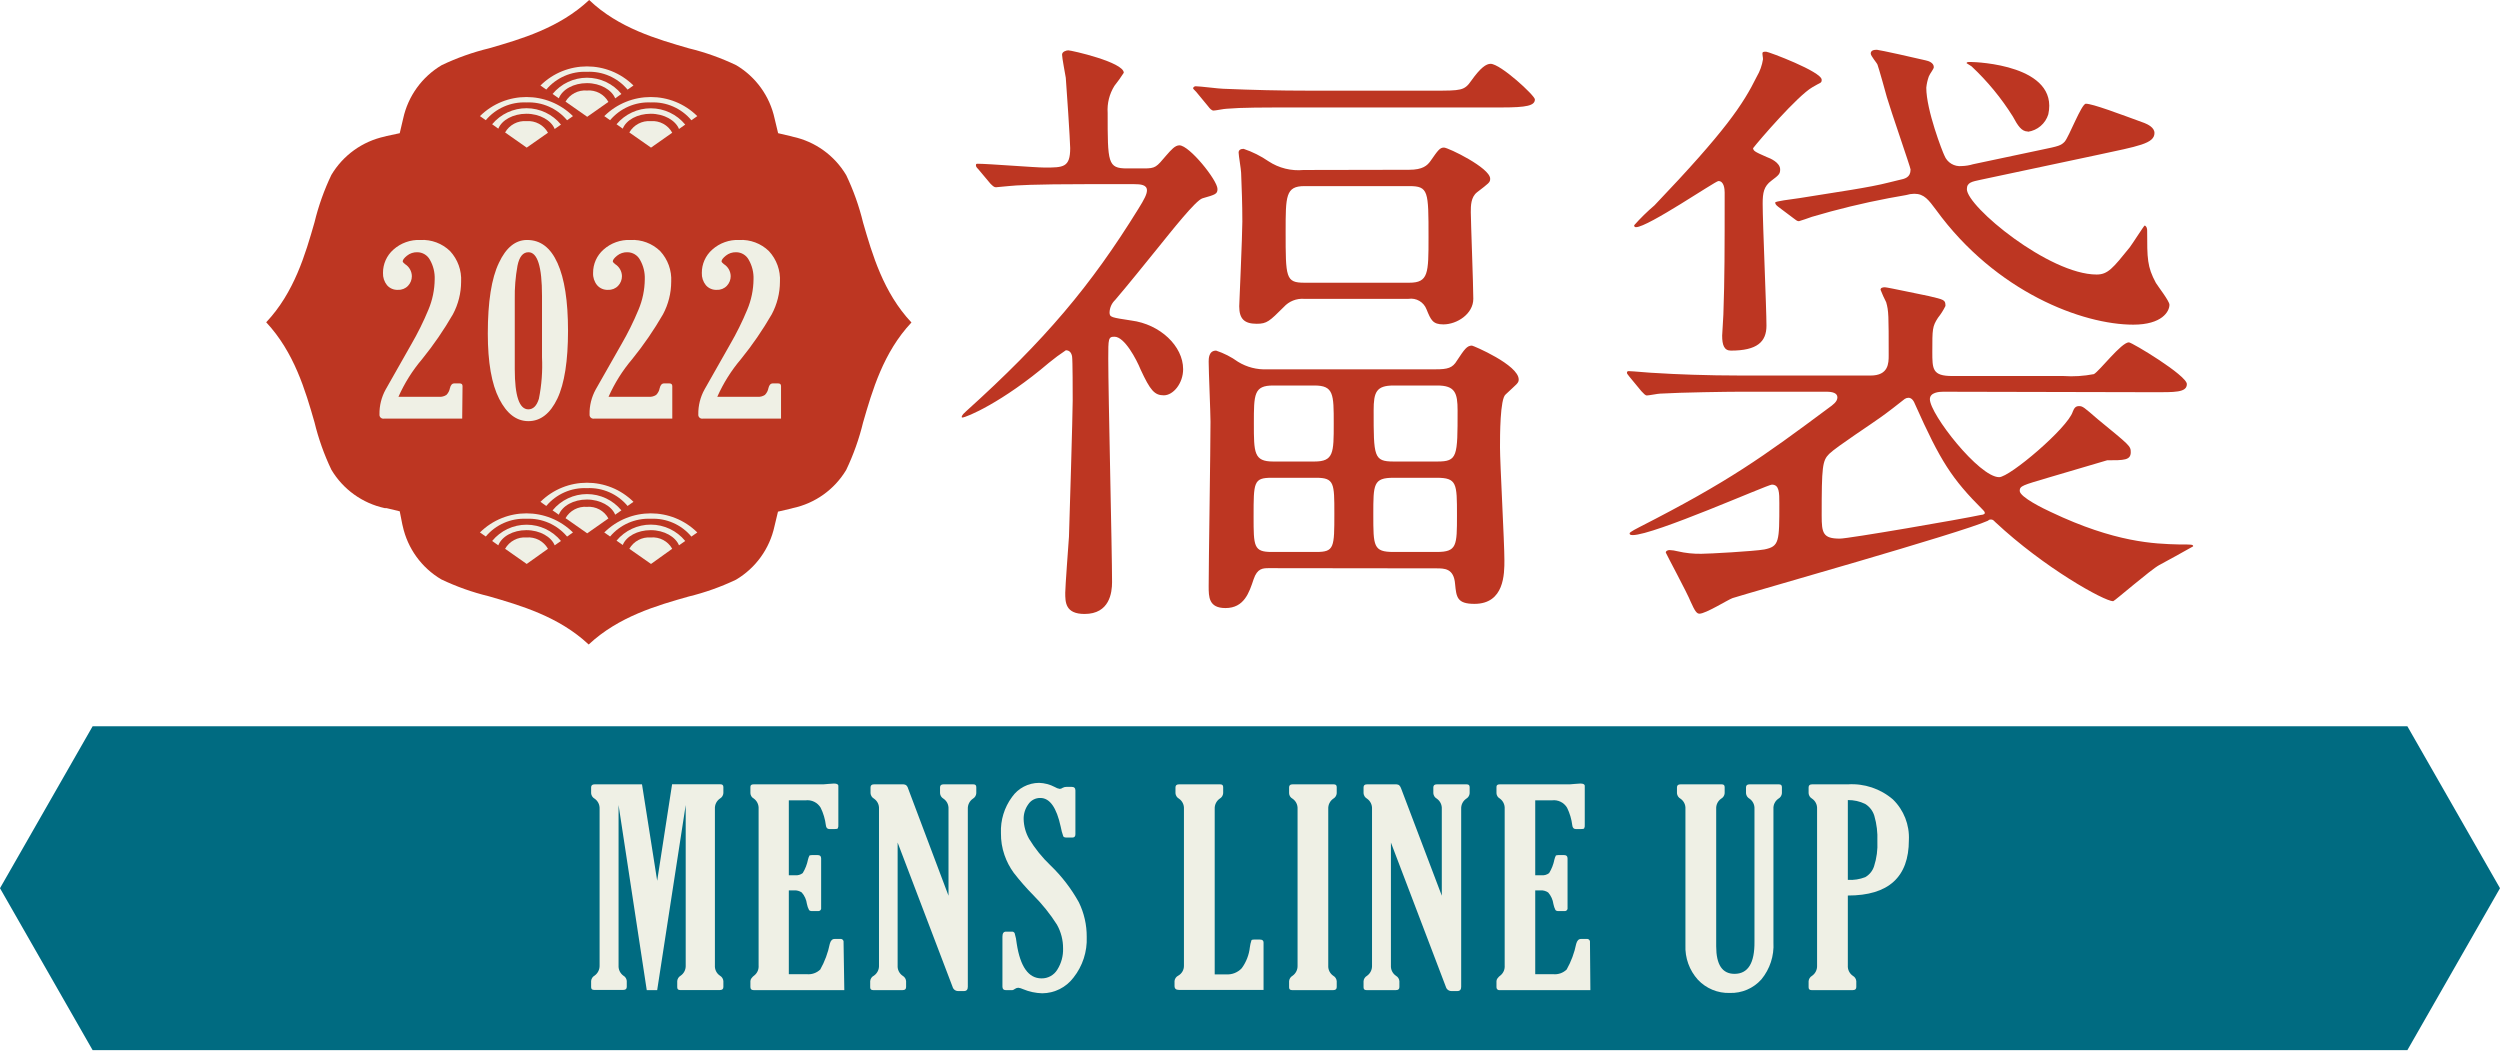
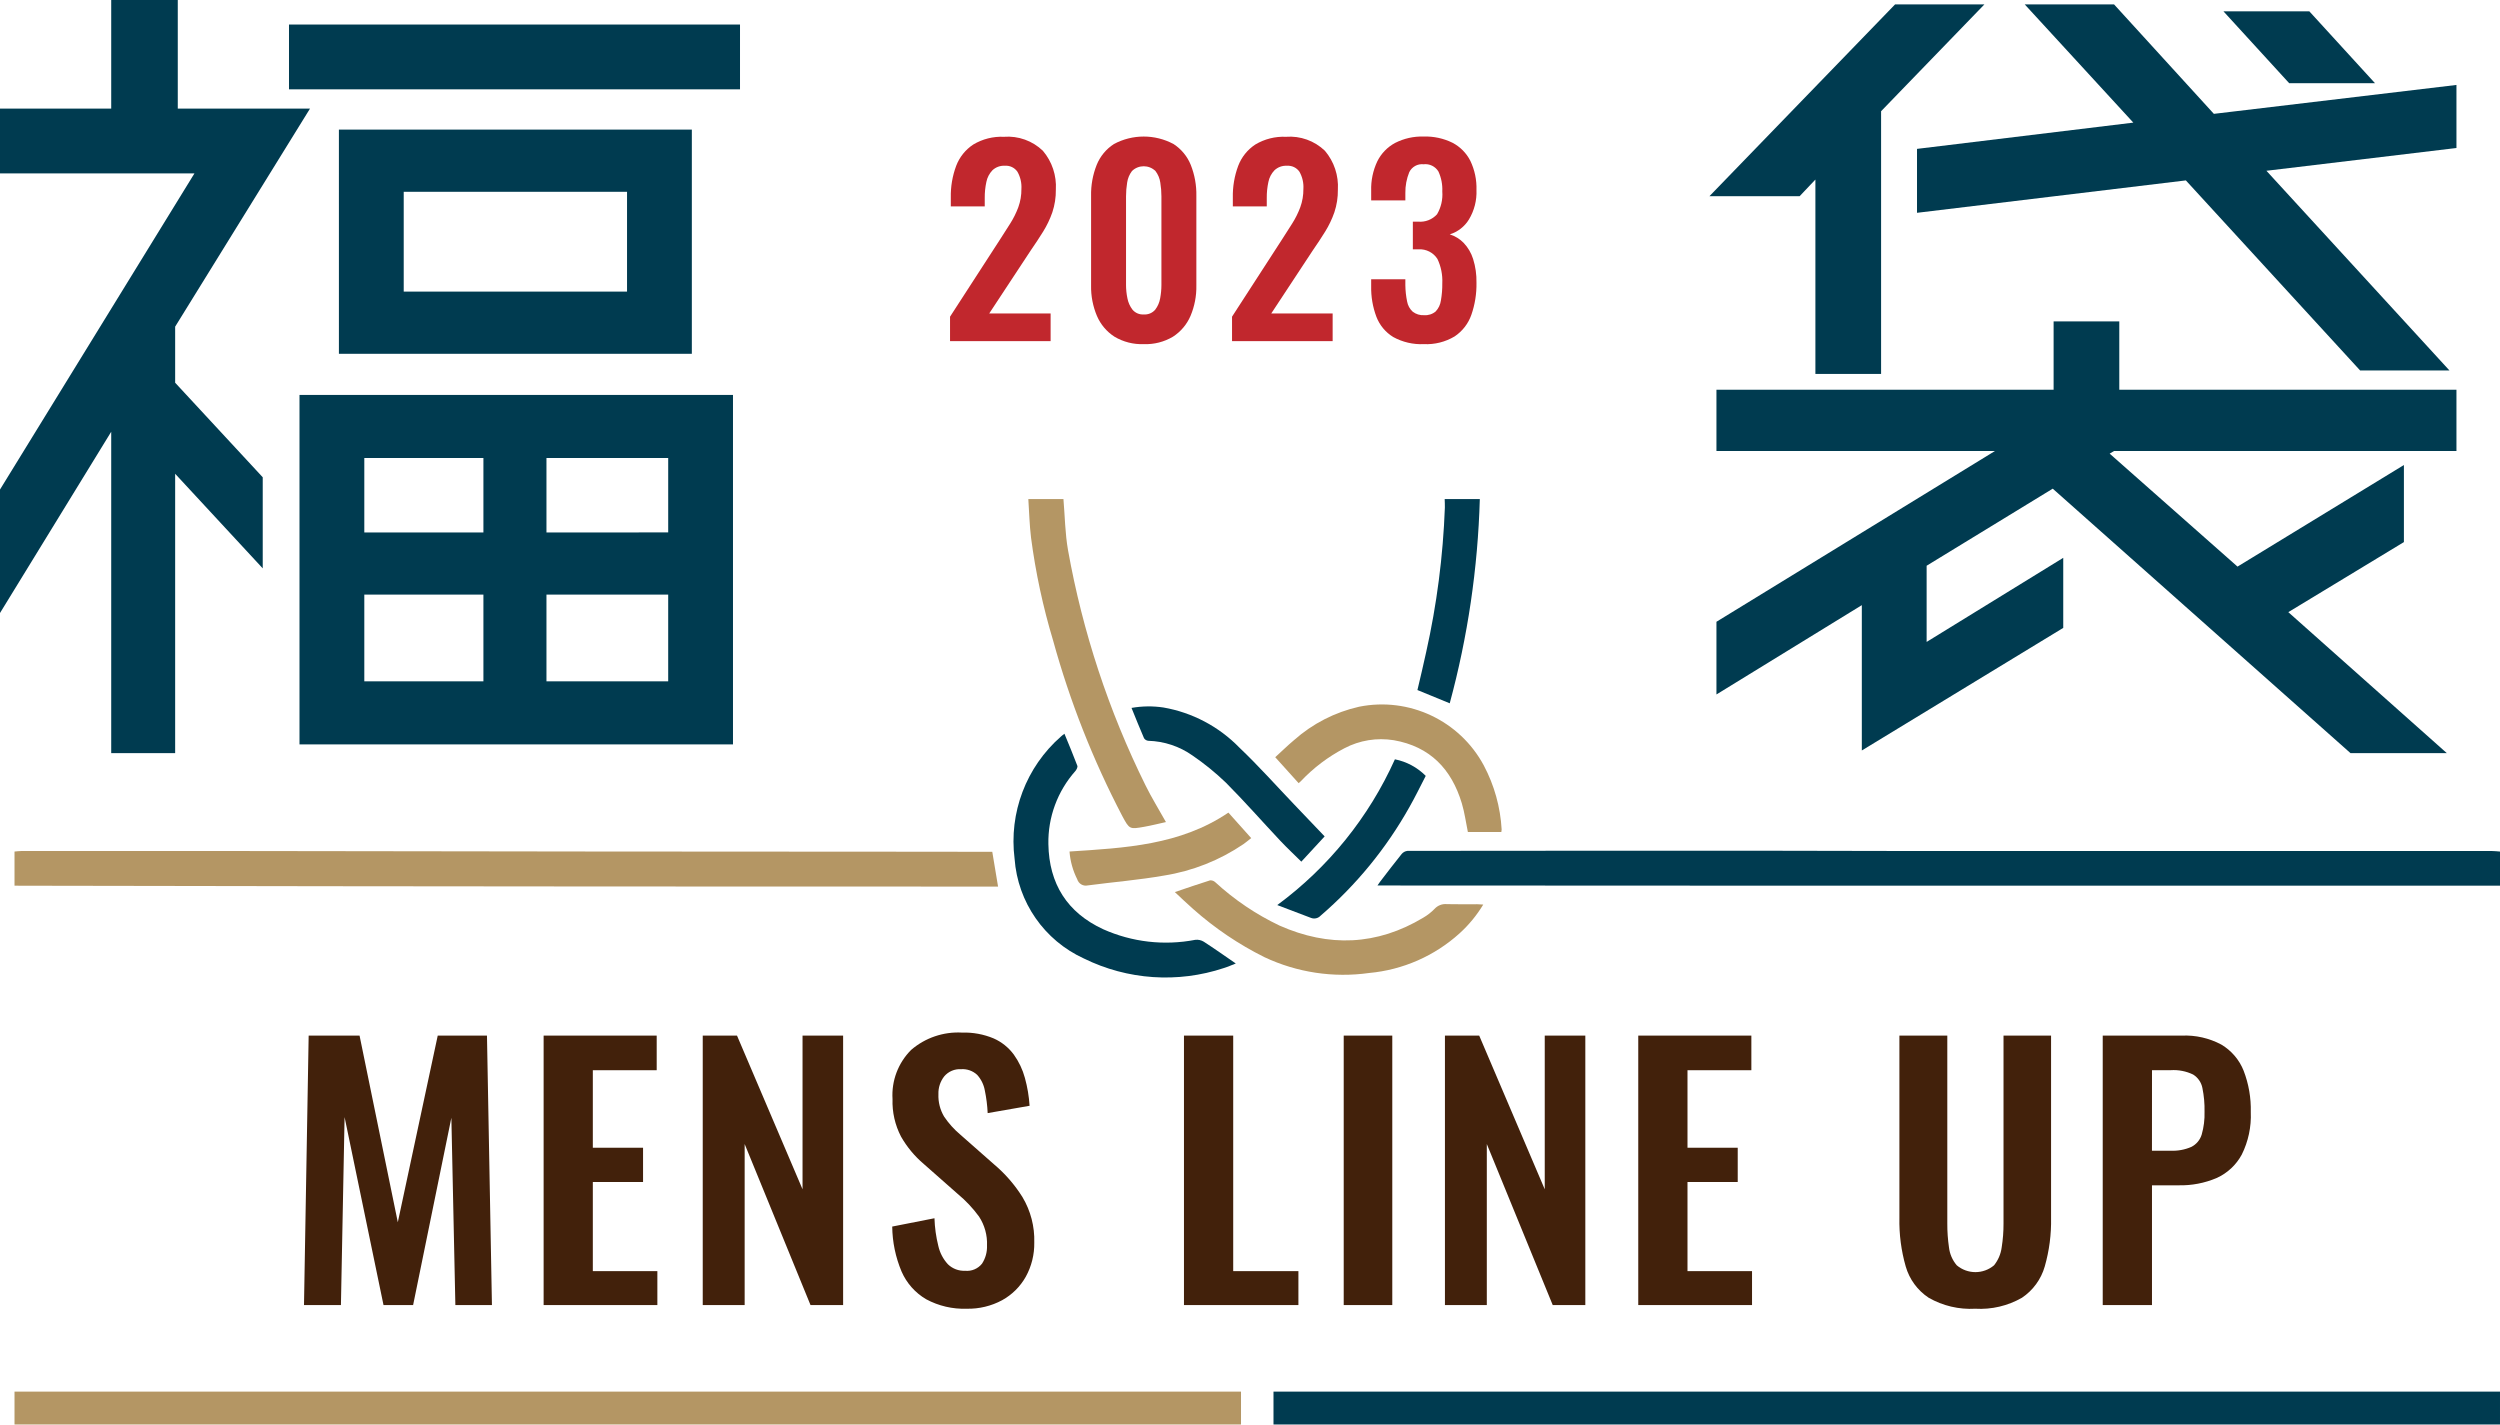
- <svg xmlns="http://www.w3.org/2000/svg" viewBox="0 0 369 155">
-   <defs>
-     <style>.cls-1{fill:#bd3622;}.cls-2{fill:#eff0e5;}.cls-3{fill:#006b81;}</style>
-   </defs>
-   <g id="レイヤー_2" data-name="レイヤー 2">
-     <g id="レイヤー_2-2" data-name="レイヤー 2">
-       <path class="cls-1" d="M160.63,27.18c-8.11,0-10.78.18-11.7.28-.28,0-1.66.18-1.93.18s-.46-.18-.83-.55L144.42,25c-.37-.37-.37-.46-.37-.64s.09-.19.28-.19c1.56,0,8.47.56,9.85.56,2.76,0,3.78,0,3.78-2.86,0-.92-.56-9.47-.65-10.39-.09-.56-.55-2.95-.55-3.41s.64-.64.92-.64c.46,0,8.19,1.75,8.19,3.31a23.08,23.08,0,0,1-1.38,1.93,6.7,6.7,0,0,0-1,4c0,7.36,0,8.19,2.86,8.19h2.48c1.75,0,1.84-.19,3.32-1.93.73-.83,1.29-1.48,1.93-1.48,1.47,0,5.62,5.16,5.62,6.44,0,.74-.28.83-2.21,1.38-1,.28-4.61,4.88-6.63,7.37s-4.15,5.15-6.26,7.63a2.66,2.66,0,0,0-.83,1.84c0,.74.27.74,3.22,1.2,4.24.55,7.64,3.77,7.64,7.18,0,2.11-1.47,3.86-2.85,3.86s-2-.74-3.41-3.77c-.64-1.57-2.39-4.88-3.87-4.88-.92,0-.92.28-.92,3.22,0,5.25.56,28.34.56,33,0,1.57-.37,4.7-4.06,4.7-2.85,0-2.85-1.75-2.85-3.13,0-.83.46-7,.55-8.28.09-2.58.55-18.22.55-20.06,0-1.11,0-6-.09-6.53s-.37-.92-.92-.92a29.85,29.85,0,0,0-2.49,1.84c-6.9,5.88-12.24,8.09-12.8,8.09-.18,0-.09-.37.56-.92C154.27,50.18,161,42.18,168,30.86c.92-1.47,1.29-2.21,1.29-2.76,0-.83-.92-.92-1.93-.92Zm51-13.8c4.05,0,4.51,0,5.53-1.47,1.38-1.94,2.21-2.49,2.85-2.49,1.47,0,6.54,4.69,6.54,5.25,0,.92-1.2,1.19-4.88,1.19h-29c-6.72,0-9.3,0-11.6.19-.37,0-1.66.27-1.94.27s-.55-.27-.82-.64l-1.75-2.12c-.37-.37-.46-.46-.46-.55s.18-.28.36-.28c.65,0,3.5.37,4.06.37,4.51.19,8.28.28,12.61.28ZM187.33,83.86c-.92,0-1.75,0-2.3,1.65-.65,1.94-1.38,4.24-4.15,4.24-2.48,0-2.48-1.66-2.48-3.22,0-3.41.27-20.43.27-24.29,0-1.29-.27-7.46-.27-8.84,0-.46,0-1.65,1.1-1.65a12,12,0,0,1,3.23,1.65,7.53,7.53,0,0,0,4.32,1.11h24.87c1.75,0,2.48-.19,3.13-1.29,1.1-1.66,1.47-2.21,2.21-2.21.18,0,6.9,2.85,6.9,5,0,.55-.27.64-1.93,2.21-.83.64-.83,6.07-.83,7.82,0,2.39.65,14,.65,16.65,0,2,0,6.44-4.42,6.44-2.58,0-2.67-1-2.86-2.94-.18-2.3-1.56-2.3-2.76-2.3ZM208,25.06c2,0,2.67-.64,3.13-1.28,1.1-1.57,1.38-2,2-2s6.82,3,6.82,4.6c0,.55-.19.65-1.94,2-.92.73-.92,2-.92,2.94,0,1.29.37,10.77.37,12.79,0,2.21-2.39,3.77-4.42,3.77-1.56,0-1.84-.64-2.48-2.21a2.45,2.45,0,0,0-2.67-1.56H192.49a3.68,3.68,0,0,0-3,1.2c-2.12,2.11-2.49,2.48-4,2.48-1.84,0-2.58-.74-2.58-2.58,0-.18.46-10.49.46-12.51,0-2.58-.09-4.88-.18-7.18,0-.46-.37-2.57-.37-3s.37-.55.74-.55a14.85,14.85,0,0,1,3.68,1.84,8,8,0,0,0,5.16,1.28ZM194,68.12c2.86,0,2.86-1.28,2.86-5.61s0-5.61-2.86-5.61h-6.08c-2.85,0-2.85,1.29-2.85,5.61s0,5.61,2.85,5.61Zm.28,13.35c2.67,0,2.67-.65,2.67-5.71,0-4.41,0-5.24-2.67-5.24H187.7c-2.67,0-2.67.64-2.67,5.7,0,4.42,0,5.25,2.67,5.25Zm-1.75-54c-2.77,0-2.77,1.47-2.77,6.71,0,6.81,0,7.55,2.77,7.55H208c2.85,0,2.85-1.38,2.85-6.72,0-6.81,0-7.54-2.85-7.54Zm19.52,54c3,0,3-.92,3-5.43,0-4.69,0-5.52-3-5.52h-6.35c-3,0-3,.92-3,5.43,0,4.69,0,5.52,3,5.52Zm.09-13.35c3,0,3-.73,3-7.54,0-2.58-.37-3.68-3-3.68h-6.44c-2.58,0-2.95,1-2.95,3.68,0,6.81,0,7.54,2.95,7.54Z" />
-       <path class="cls-1" d="M286.79,57.82c-.56,0-1.94.09-1.94,1.1,0,2.21,7.28,11.51,10.22,11.51,1.57,0,10.13-7.27,10.87-9.67.19-.46.37-.82.92-.82s.74.18,2.76,1.93c4.7,3.86,4.88,3.95,4.88,4.87,0,1.2-1,1.2-3.49,1.2l-8.75,2.58c-3.69,1.1-4.15,1.19-4.15,1.93,0,.92,3.6,2.67,4.61,3.13,9.48,4.51,15.28,4.69,18.88,4.78,1.93,0,2.11,0,2.11.28-1.47.83-3.77,2.11-5,2.76s-6.63,5.34-6.81,5.34c-1.29,0-10.13-4.88-17.41-11.69-.27-.28-.37-.37-.64-.37s-.28.09-.46.19c-3.78,1.74-35.09,10.58-37.67,11.41-.73.27-3.95,2.3-4.88,2.3-.36,0-.64-.28-1.29-1.75-.46-1.2-3.68-7.18-3.68-7.27,0-.28.37-.37.55-.37a5.53,5.53,0,0,1,1.2.18,14.39,14.39,0,0,0,3.5.37c1.11,0,7.74-.37,9.3-.64,2.21-.46,2.21-1.11,2.21-6.81,0-1.56,0-2.76-1.1-2.76-.65,0-17.41,7.45-20.54,7.45-.37,0-.46-.09-.46-.27s1.29-.83,1.47-.92c13.17-6.72,18.14-10.31,27.91-17.58.64-.46,1.29-.92,1.29-1.56s-.74-.83-1.57-.83h-13c-1.57,0-8.38.09-11.61.28-.27,0-1.66.27-1.93.27s-.46-.27-.83-.64l-1.75-2.12c-.37-.46-.37-.46-.37-.64s.19-.19.28-.19c.55,0,3.41.28,4.05.28,2.67.18,7.46.37,12.62.37h19c2.68,0,2.68-1.84,2.68-3,0-5.89,0-6.53-.37-7.82a19,19,0,0,1-.83-1.84c0-.28.27-.37.64-.37s5.9,1.2,6.45,1.29c2.3.55,2.49.55,2.49,1.47a9.43,9.43,0,0,1-1.11,1.75c-.83,1.29-.83,1.66-.83,5,0,2.58,0,3.59,2.95,3.59h16.39a17.38,17.38,0,0,0,4.51-.28c.83-.46,4.05-4.69,5.16-4.69.46,0,8.56,4.88,8.56,6.16s-1.84,1.2-5,1.2Zm-33.15-31.1c-.46,0-10.41,6.81-12.16,6.81-.09,0-.28,0-.28-.28a30.24,30.24,0,0,1,3-2.94c10.5-11,13.08-14.91,15.1-19a7.3,7.3,0,0,0,.92-2.57c0-.28-.09-.56-.09-.83s.19-.28.55-.28,8.2,2.95,8.2,4.14c0,.55-.18.37-1.38,1.11-2.21,1.28-7.92,7.91-8.75,9,.09.37.09.46,2,1.29.55.19,2,.83,2,1.84,0,.65-.18.83-1.29,1.66s-1.29,1.75-1.29,3.4c0,2.85.56,15.46.56,18,0,2.39-1.38,3.68-5.25,3.68-1,0-1.29-.83-1.29-2.21,0-.37.18-2.67.18-3.13.19-5.34.19-9.57.19-18C254.56,27.92,254.47,26.72,253.64,26.72Zm47.6-4.6c2.68-.55,2.95-.64,3.5-1.2.65-.73,2.49-5.61,3.13-5.61,1,0,4.89,1.47,8.66,2.85.46.19,1.47.65,1.47,1.47,0,1.57-2.39,1.94-8.38,3.23l-17.31,3.68c-1.2.27-2,.36-2,1.38,0,2.57,12.15,12.6,19.15,12.6,1.66,0,2.39-.92,4.88-4,.37-.47,2.12-3.23,2.21-3.23s.37.19.37.74c0,4.14,0,5.34,1.29,7.73.27.46,2,2.67,2,3.22,0,1-1.1,2.94-5.34,2.94-7.46,0-20.26-4.78-29.1-16.93-1.1-1.47-1.75-2.39-3.22-2.39a4.3,4.3,0,0,0-1.2.19l-2.57.46A115.47,115.47,0,0,0,267.45,32c-.28.1-1.84.65-1.93.65-.28,0-.46-.19-.83-.46l-2.21-1.66c-.37-.27-.46-.46-.46-.64s2.21-.46,3.59-.65c5.71-.92,10.31-1.56,13.17-2.3l1.47-.36c.92-.19,1.75-.37,1.75-1.57,0-.27-3-8.92-3.5-10.67-.09-.37-1.2-4.33-1.38-4.79-.09-.27-1-1.28-1-1.65,0-.55.65-.55.93-.55s6.07,1.28,7.18,1.56c.46.09,1.2.37,1.2,1,0,.28-.56.92-.74,1.38a7,7,0,0,0-.37,1.66c0,3.31,2.4,9.48,2.67,10a2.47,2.47,0,0,0,2.58,1.56,6.38,6.38,0,0,0,1.66-.27ZM292.4,76c.19,0,.56-.09.56-.28s-.19-.37-.28-.46c-4.6-4.6-6.26-7.18-10-15.55-.18-.46-.46-1-1-1a1,1,0,0,0-.55.18c-.55.46-2.95,2.3-3.5,2.67-1.11.83-6.63,4.42-7.64,5.43s-1.11,1.84-1.11,9.11c0,2.58.19,3.4,2.67,3.4C272.7,79.53,289.73,76.59,292.4,76Zm6.91-56.59c-.92,0-1.47-.83-2.21-2.21A37.25,37.25,0,0,0,291,9.79l-.73-.46c0-.18.18-.18.64-.18.83,0,13,.46,11.42,7.72A3.69,3.69,0,0,1,299.31,19.45Z" />
-       <path class="cls-1" d="M86.89,95.13C82.49,91,76.83,89.36,72.12,88a35.76,35.76,0,0,1-7-2.49,12.15,12.15,0,0,1-5.68-7.87l-.06-.25L59,75.47,57.05,75,56.79,75a12.17,12.17,0,0,1-7.88-5.67,35.76,35.76,0,0,1-2.49-7c-1.35-4.7-3-10.35-7.13-14.76,4.15-4.4,5.78-10.05,7.13-14.75a35.76,35.76,0,0,1,2.49-7,12.16,12.16,0,0,1,7.89-5.67l.25-.07L59,19.66l.45-1.92.06-.25a12.15,12.15,0,0,1,5.68-7.87,35.76,35.76,0,0,1,7-2.49c4.71-1.36,10.37-3,14.77-7.13C91.3,4.15,97,5.78,101.66,7.13a35.88,35.88,0,0,1,7,2.49,12.13,12.13,0,0,1,5.67,7.87,1.29,1.29,0,0,1,.06.25l.46,1.92,1.92.45.25.07a12.14,12.14,0,0,1,7.88,5.67,35.76,35.76,0,0,1,2.49,7c1.36,4.7,3,10.35,7.14,14.75-4.15,4.41-5.78,10.06-7.14,14.76a35.76,35.76,0,0,1-2.49,7A12.14,12.14,0,0,1,117,75l-.25.07-1.92.45-.46,1.92a1.29,1.29,0,0,1-.06.25,12.13,12.13,0,0,1-5.67,7.87,36.12,36.12,0,0,1-7,2.49C97,89.36,91.3,91,86.89,95.13Z" />
-       <path class="cls-2" d="M68.22,61.79H56.66a.57.57,0,0,1-.65-.63,7.34,7.34,0,0,1,.92-3.68l3.76-6.63a43.07,43.07,0,0,0,2.54-5.13,11.83,11.83,0,0,0,.93-4.48,5.37,5.37,0,0,0-.71-2.9,2.13,2.13,0,0,0-1.86-1.11,2.31,2.31,0,0,0-1.52.51q-.63.51-.63.84c0,.09.12.23.35.41a2.13,2.13,0,0,1,1,1.77,2.06,2.06,0,0,1-.56,1.42,1.91,1.91,0,0,1-1.47.6,2,2,0,0,1-1.64-.69,2.71,2.71,0,0,1-.59-1.8,4.54,4.54,0,0,1,1.53-3.44,5.61,5.61,0,0,1,4-1.43,5.84,5.84,0,0,1,4.37,1.64,6.15,6.15,0,0,1,1.63,4.53,10.24,10.24,0,0,1-1.21,4.8A51,51,0,0,1,62.31,53a22.92,22.92,0,0,0-3.5,5.57h6a1.75,1.75,0,0,0,1.08-.28,1.91,1.91,0,0,0,.52-1c.11-.47.33-.7.65-.7h.77c.3,0,.44.13.44.4Z" />
-       <path class="cls-2" d="M77.79,35.42c2,0,3.47,1.13,4.5,3.41s1.55,5.6,1.55,10-.52,7.79-1.57,10S79.78,62.16,78,62.16s-3.2-1.1-4.32-3.29S72,53.47,72,49.24q0-7.05,1.64-10.44C74.69,36.54,76.09,35.42,77.79,35.42ZM80,43.64q0-6.41-2-6.41-1.22,0-1.62,2a25.15,25.15,0,0,0-.4,4.94V54.49q0,5.92,2,5.93,1.08,0,1.56-1.56A25.08,25.08,0,0,0,80,52.72Z" />
-       <path class="cls-2" d="M99.23,61.79H87.67a.57.57,0,0,1-.65-.63,7.33,7.33,0,0,1,.91-3.68l3.77-6.63a43.07,43.07,0,0,0,2.54-5.13,11.83,11.83,0,0,0,.93-4.48,5.37,5.37,0,0,0-.71-2.9,2.13,2.13,0,0,0-1.86-1.11,2.31,2.31,0,0,0-1.52.51q-.63.51-.63.84c0,.09.12.23.35.41a2.13,2.13,0,0,1,1,1.77,2.06,2.06,0,0,1-.56,1.42,1.91,1.91,0,0,1-1.47.6,2,2,0,0,1-1.64-.69,2.66,2.66,0,0,1-.59-1.8,4.54,4.54,0,0,1,1.53-3.44,5.61,5.61,0,0,1,4-1.43,5.84,5.84,0,0,1,4.37,1.64,6.15,6.15,0,0,1,1.63,4.53,10.24,10.24,0,0,1-1.21,4.8A51,51,0,0,1,93.32,53a22.92,22.92,0,0,0-3.5,5.57h5.94a1.76,1.76,0,0,0,1.09-.28,1.91,1.91,0,0,0,.52-1c.11-.47.33-.7.65-.7h.77c.29,0,.44.13.44.4Z" />
-       <path class="cls-2" d="M115.28,61.79H103.72a.57.57,0,0,1-.65-.63,7.34,7.34,0,0,1,.92-3.68l3.76-6.63a43.07,43.07,0,0,0,2.54-5.13,11.83,11.83,0,0,0,.93-4.48,5.37,5.37,0,0,0-.71-2.9,2.12,2.12,0,0,0-1.86-1.11,2.31,2.31,0,0,0-1.52.51q-.63.51-.63.84c0,.09.12.23.35.41a2.13,2.13,0,0,1,1,1.77,2.06,2.06,0,0,1-.56,1.42,1.91,1.91,0,0,1-1.47.6,2,2,0,0,1-1.64-.69,2.71,2.71,0,0,1-.59-1.8,4.54,4.54,0,0,1,1.53-3.44,5.61,5.61,0,0,1,4-1.43,5.84,5.84,0,0,1,4.37,1.64,6.15,6.15,0,0,1,1.63,4.53,10.24,10.24,0,0,1-1.21,4.8A51,51,0,0,1,109.37,53a22.92,22.92,0,0,0-3.5,5.57h5.95a1.75,1.75,0,0,0,1.08-.28,1.91,1.91,0,0,0,.52-1c.11-.47.33-.7.65-.7h.77c.3,0,.44.13.44.4Z" />
-       <path class="cls-2" d="M86.63,13.36A3.35,3.35,0,0,0,83.47,15l3.2,2.24,3.13-2.2A3.3,3.3,0,0,0,86.63,13.36Z" />
-       <path class="cls-2" d="M86.63,10.6a7.34,7.34,0,0,1,6,2.63l.87-.61a9.77,9.77,0,0,0-13.73,0l.86.6A7.42,7.42,0,0,1,86.63,10.6Z" />
-       <path class="cls-2" d="M86.63,12.27c2,0,3.67,1,4.17,2.25l.92-.65a6.58,6.58,0,0,0-10.16,0l.92.64C83,13.2,84.66,12.27,86.63,12.27Z" />
-       <path class="cls-2" d="M77.71,17.88a3.34,3.34,0,0,0-3.16,1.67l3.19,2.24,3.14-2.2A3.32,3.32,0,0,0,77.71,17.88Z" />
-       <path class="cls-2" d="M77.7,15.12a7.36,7.36,0,0,1,6,2.63l.87-.61a9.77,9.77,0,0,0-13.73,0l.86.6A7.4,7.4,0,0,1,77.7,15.12Z" />
-       <path class="cls-2" d="M77.7,16.79c2,0,3.68,1,4.17,2.25l.93-.65a6.59,6.59,0,0,0-10.16-.05l.91.65C74.07,17.72,75.73,16.79,77.7,16.79Z" />
-       <path class="cls-2" d="M96.05,17.88a3.35,3.35,0,0,0-3.16,1.67l3.2,2.24,3.13-2.2A3.3,3.3,0,0,0,96.05,17.88Z" />
-       <path class="cls-2" d="M96.05,15.12a7.34,7.34,0,0,1,6,2.63l.87-.61a9.77,9.77,0,0,0-13.73,0l.86.6A7.42,7.42,0,0,1,96.05,15.12Z" />
-       <path class="cls-2" d="M96.05,16.79c2,0,3.67,1,4.17,2.25l.92-.65A6.59,6.59,0,0,0,91,18.34l.92.65C92.42,17.72,94.08,16.79,96.05,16.79Z" />
-       <path class="cls-2" d="M86.63,74.81a3.35,3.35,0,0,0-3.16,1.67l3.2,2.24,3.13-2.2A3.3,3.3,0,0,0,86.63,74.81Z" />
-       <path class="cls-2" d="M86.63,72.05a7.34,7.34,0,0,1,6,2.63l.87-.61a9.77,9.77,0,0,0-13.73,0l.86.61A7.39,7.39,0,0,1,86.63,72.05Z" />
-       <path class="cls-2" d="M86.63,73.73c2,0,3.67,1,4.17,2.24l.92-.64a6.57,6.57,0,0,0-10.16,0l.92.64C83,74.66,84.66,73.73,86.63,73.73Z" />
-       <path class="cls-2" d="M77.71,79.33A3.34,3.34,0,0,0,74.55,81l3.19,2.24L80.88,81A3.32,3.32,0,0,0,77.71,79.33Z" />
-       <path class="cls-2" d="M77.7,76.57a7.36,7.36,0,0,1,6,2.63l.87-.61a9.77,9.77,0,0,0-13.73,0l.86.6A7.4,7.4,0,0,1,77.7,76.57Z" />
-       <path class="cls-2" d="M77.7,78.25c2,0,3.68,1,4.17,2.24l.93-.64a6.57,6.57,0,0,0-10.16,0l.91.64C74.07,79.17,75.73,78.25,77.7,78.25Z" />
-       <path class="cls-2" d="M96.05,79.33A3.35,3.35,0,0,0,92.89,81l3.2,2.24L99.22,81A3.3,3.3,0,0,0,96.05,79.33Z" />
-       <path class="cls-2" d="M96.05,76.57a7.34,7.34,0,0,1,6,2.63l.87-.61a9.77,9.77,0,0,0-13.73,0l.86.6A7.42,7.42,0,0,1,96.05,76.57Z" />
-       <path class="cls-2" d="M96.05,78.25c2,0,3.67,1,4.17,2.24l.92-.64A6.57,6.57,0,0,0,91,79.8l.92.64C92.42,79.17,94.08,78.25,96.05,78.25Z" />
-       <polygon class="cls-3" points="13.67 107.2 355.33 107.2 369 131.1 355.33 155 13.67 155 0 131.1 13.67 107.2" />
-       <path class="cls-2" d="M88.5,142.51V119.38a1.71,1.71,0,0,0-.74-1.5,1,1,0,0,1-.51-.8v-.86q0-.45.51-.45h7L97,130l2.2-14.24h7.14c.28,0,.43.13.43.41v.9a1,1,0,0,1-.51.8,1.71,1.71,0,0,0-.74,1.5v23.13a1.68,1.68,0,0,0,.76,1.52,1,1,0,0,1,.49.79v.87q0,.45-.51.45h-5.88c-.28,0-.42-.13-.42-.41v-.92a1,1,0,0,1,.49-.78,1.73,1.73,0,0,0,.76-1.52V118.82L97,146.14H95.46L91.3,118.82v23.69A1.72,1.72,0,0,0,92,144a1,1,0,0,1,.51.78v.88q0,.45-.51.45H87.68c-.29,0-.43-.13-.43-.41v-.91a1,1,0,0,1,.51-.79A1.76,1.76,0,0,0,88.5,142.51Z" />
-       <path class="cls-2" d="M124.62,146.14H111.23c-.32,0-.47-.15-.47-.46v-.86c0-.28.21-.58.64-.9a1.69,1.69,0,0,0,.57-1.41V119.38a1.73,1.73,0,0,0-.72-1.52.93.93,0,0,1-.49-.78v-.94c0-.25.15-.37.47-.37h10c.18,0,.52,0,1-.06l.86-.06c.43,0,.65.12.65.35v5.75a.92.92,0,0,1-.09.53c-.06.06-.22.09-.5.09h-.72c-.31,0-.49-.18-.53-.55a8.12,8.12,0,0,0-.77-2.6,2.27,2.27,0,0,0-2.24-1.09h-2.46v11.06h.9a1.61,1.61,0,0,0,1.15-.32,6.08,6.08,0,0,0,.78-2,2.63,2.63,0,0,1,.22-.6s.15-.06.35-.06h.86c.34,0,.51.16.51.49V134a.41.41,0,0,1-.47.47h-.9a.52.52,0,0,1-.41-.14,3.31,3.31,0,0,1-.32-.91,3.17,3.17,0,0,0-.76-1.69,1.81,1.81,0,0,0-1.13-.31h-.78v12.37h2.64a2.52,2.52,0,0,0,2-.69,13,13,0,0,0,1.41-3.8c.13-.47.36-.71.7-.71h.84a.43.43,0,0,1,.49.49Z" />
-       <path class="cls-2" d="M140,132.21V119.39a1.7,1.7,0,0,0-.75-1.51,1,1,0,0,1-.5-.8v-.86c0-.3.17-.45.5-.45h4.42c.29,0,.43.13.43.41v.9a1,1,0,0,1-.49.8,1.73,1.73,0,0,0-.76,1.5v26.28c0,.41-.19.62-.57.62h-.86a.84.84,0,0,1-.82-.62l-8.11-21.3v18.15a1.7,1.7,0,0,0,.75,1.52,1,1,0,0,1,.5.79v.87c0,.3-.17.45-.5.45h-4.37c-.28,0-.43-.13-.43-.41v-.91A1,1,0,0,1,129,144a1.74,1.74,0,0,0,.74-1.52V119.38a1.69,1.69,0,0,0-.74-1.5,1,1,0,0,1-.51-.8v-.86q0-.45.51-.45h4.13a1.05,1.05,0,0,1,.6.11,1,1,0,0,1,.31.51Z" />
-       <path class="cls-2" d="M149.44,146.14h-1c-.32,0-.48-.17-.48-.52v-7.37c0-.49.17-.74.52-.74h.84a.43.43,0,0,1,.44.22,7.82,7.82,0,0,1,.31,1.56q.79,5.11,3.65,5.12a2.67,2.67,0,0,0,2.34-1.29,5.55,5.55,0,0,0,.85-3.13,7.08,7.08,0,0,0-.91-3.52,25.65,25.65,0,0,0-3.51-4.37,36.86,36.86,0,0,1-2.86-3.27,9.94,9.94,0,0,1-1.37-2.63,9.5,9.5,0,0,1-.52-3.22,8.41,8.41,0,0,1,1.63-5.34,4.91,4.91,0,0,1,4-2.09,5.32,5.32,0,0,1,2.31.61,2,2,0,0,0,.74.28.77.77,0,0,0,.43-.16,1.17,1.17,0,0,1,.59-.14h.72c.38,0,.57.17.57.53v6.46c0,.33-.15.49-.43.49h-.9c-.24,0-.39-.06-.46-.18a8.75,8.75,0,0,1-.38-1.42q-.92-4.24-3-4.24a2.08,2.08,0,0,0-1.79.94,3.61,3.61,0,0,0-.68,2.17,6.22,6.22,0,0,0,.8,2.92,19.12,19.12,0,0,0,3.15,3.91,23.09,23.09,0,0,1,4.2,5.46,11.47,11.47,0,0,1,1.16,5.11,9.08,9.08,0,0,1-1.95,6,5.83,5.83,0,0,1-4.62,2.32A7.88,7.88,0,0,1,151,146a2.21,2.21,0,0,0-.72-.21,1,1,0,0,0-.51.19A.71.71,0,0,1,149.44,146.14Z" />
-       <path class="cls-2" d="M174.75,142.51V119.38a1.69,1.69,0,0,0-.74-1.5,1,1,0,0,1-.51-.8v-.86q0-.45.51-.45h6.1c.29,0,.43.13.43.41v.9a1,1,0,0,1-.51.8,1.74,1.74,0,0,0-.74,1.5v24.44H181a2.88,2.88,0,0,0,2.28-.91,6.4,6.4,0,0,0,1.2-3.1,5.28,5.28,0,0,1,.23-1c0-.09.16-.13.34-.13h.92c.35,0,.53.14.53.43v7H174c-.43,0-.64-.19-.64-.58v-.74a1,1,0,0,1,.56-.79A1.65,1.65,0,0,0,174.75,142.51Z" />
-       <path class="cls-2" d="M196.05,142.51a1.7,1.7,0,0,0,.75,1.52,1,1,0,0,1,.5.79v.87c0,.3-.17.45-.5.45h-6.1c-.29,0-.43-.13-.43-.41v-.91a1,1,0,0,1,.5-.79,1.74,1.74,0,0,0,.75-1.52V119.38a1.7,1.7,0,0,0-.75-1.5.94.94,0,0,1-.5-.8v-.86c0-.3.16-.45.5-.45h6.1c.29,0,.43.13.43.41v.9a1,1,0,0,1-.5.8,1.72,1.72,0,0,0-.75,1.5Z" />
-       <path class="cls-2" d="M212.81,132.21V119.39a1.72,1.72,0,0,0-.74-1.51,1,1,0,0,1-.51-.8v-.86q0-.45.51-.45h4.42c.28,0,.43.13.43.41v.9a1,1,0,0,1-.49.8,1.71,1.71,0,0,0-.76,1.5v26.28c0,.41-.19.62-.57.62h-.86a.85.85,0,0,1-.83-.62l-8.11-21.3v18.15a1.7,1.7,0,0,0,.75,1.52,1,1,0,0,1,.5.79v.87c0,.3-.16.45-.5.45h-4.37c-.28,0-.42-.13-.42-.41v-.91a1,1,0,0,1,.51-.79,1.76,1.76,0,0,0,.74-1.52V119.38a1.71,1.71,0,0,0-.74-1.5,1,1,0,0,1-.51-.8v-.86c0-.3.16-.45.5-.45h4.13a1.11,1.11,0,0,1,.61.11,1.2,1.2,0,0,1,.31.51Z" />
-       <path class="cls-2" d="M234.74,146.14H221.35a.41.41,0,0,1-.47-.46v-.86c0-.28.22-.58.65-.9a1.71,1.71,0,0,0,.56-1.41V119.38a1.73,1.73,0,0,0-.72-1.52.93.93,0,0,1-.49-.78v-.94c0-.25.16-.37.47-.37H231.4c.18,0,.53,0,1-.06l.86-.06c.44,0,.65.12.65.35v5.75a.92.92,0,0,1-.09.53c-.06.06-.22.09-.5.09h-.72c-.31,0-.49-.18-.53-.55a8.12,8.12,0,0,0-.77-2.6,2.27,2.27,0,0,0-2.24-1.09h-2.46v11.06h.9a1.61,1.61,0,0,0,1.15-.32,6.08,6.08,0,0,0,.78-2,2.63,2.63,0,0,1,.22-.6s.15-.06.35-.06h.86c.34,0,.51.16.51.49V134a.41.41,0,0,1-.47.47H230a.52.52,0,0,1-.41-.14,3.43,3.43,0,0,1-.31-.91,3.23,3.23,0,0,0-.77-1.69,1.81,1.81,0,0,0-1.13-.31h-.78v12.37h2.64a2.51,2.51,0,0,0,2-.69,13,13,0,0,0,1.41-3.8c.13-.47.36-.71.7-.71h.84a.43.43,0,0,1,.49.49Z" />
-       <path class="cls-2" d="M261.76,139.1a7.87,7.87,0,0,1-1.78,5.46,6,6,0,0,1-4.66,2,6.2,6.2,0,0,1-4.71-1.95,7.17,7.17,0,0,1-1.84-5.11V119.38a1.68,1.68,0,0,0-.74-1.5,1,1,0,0,1-.51-.8v-.86q0-.45.51-.45h6.1c.29,0,.43.13.43.41v.9a1,1,0,0,1-.51.8,1.7,1.7,0,0,0-.74,1.5v20.3q0,4.06,2.7,4.06,3,0,2.95-4.76v-19.6a1.7,1.7,0,0,0-.74-1.5,1,1,0,0,1-.51-.8v-.86q0-.45.51-.45h4.36c.28,0,.43.13.43.41v.9a1,1,0,0,1-.51.8,1.68,1.68,0,0,0-.74,1.5Z" />
-       <path class="cls-2" d="M272.74,132.18v10.33a1.71,1.71,0,0,0,.74,1.52,1,1,0,0,1,.51.79v.87q0,.45-.51.45h-6.1c-.28,0-.43-.13-.43-.41v-.91a1,1,0,0,1,.51-.79,1.74,1.74,0,0,0,.74-1.52V119.38a1.69,1.69,0,0,0-.74-1.5,1,1,0,0,1-.51-.8v-.86q0-.45.51-.45h5.28A9.29,9.29,0,0,1,279.4,118a7.84,7.84,0,0,1,2.35,6Q281.75,132.19,272.74,132.18Zm0-14.09v11.78a6.1,6.1,0,0,0,2.57-.4,2.87,2.87,0,0,0,1.3-1.6,10.41,10.41,0,0,0,.49-3.72,11.62,11.62,0,0,0-.45-3.74,3.12,3.12,0,0,0-1.35-1.75A5.67,5.67,0,0,0,272.74,118.09Z" />
+ <svg xmlns="http://www.w3.org/2000/svg" width="352.264" height="200.719" viewBox="0 0 352.264 200.719">
+   <g id="アートワーク_7" data-name="アートワーク 7" transform="translate(176.132 99.201)">
+     <g id="グループ_424" data-name="グループ 424" transform="translate(-176.132 -99.201)">
+       <g id="グループ_417" data-name="グループ 417">
+         <g id="グループ_416" data-name="グループ 416">
+           <path id="パス_2688" data-name="パス 2688" d="M24.68,46.027v7.9L37.02,67.251V80.085L24.68,66.758v39.364H15.671V60.835L0,86.378v-17.4L27.4,24.433H0V15.3H15.671V0H25.05V15.3H43.683ZM40.721,3.455h63.55v9.131H40.721ZM42.2,104.888V55.652h61.082v49.236Zm5.553-86.625H97.484v31.59H47.755ZM68.116,64.537H51.333V75.026H68.116ZM51.333,83.787V96H68.116V83.787Zm37.02-42.7V27.024H56.886V41.091Zm5.8,33.935V64.537H77V75.026ZM77,96H94.152V83.787H77Z" fill="#003b50" />
+           <path id="パス_2689" data-name="パス 2689" d="M255.8,25.3l-2.221,2.345H240.87L267.03.617h12.587L265.056,15.671v37.02H255.8ZM298.62,45.287v9.625h47.508V63.55H297.879l-.616.37,18.016,15.918,23.445-14.314V76.383l-16.288,9.872,22.335,19.867H331.2L289.242,68.856,271.473,79.715V90.451L290.723,78.6v9.872l-28.382,17.275V85.268L241.857,97.854V87.612L281.1,63.55H241.857V54.912h47.508V45.287Zm13.327-29.245,34.181-4.073v8.885l-26.777,3.209L345.141,52.2H332.554L308,25.42l-37.883,4.566V20.978l30.479-3.7L285.293.617h12.586Zm22.705-4.319H322.559L313.3,1.6H325.4Z" fill="#003b50" />
+         </g>
+       </g>
+       <g id="グループ_419" data-name="グループ 419">
+         <g id="グループ_418" data-name="グループ 418">
+           <path id="パス_2690" data-name="パス 2690" d="M133.866,48.068V44.623L140.9,33.76q.772-1.2,1.459-2.285a12.34,12.34,0,0,0,1.125-2.268,7.334,7.334,0,0,0,.439-2.584,4.378,4.378,0,0,0-.562-2.426,1.964,1.964,0,0,0-1.758-.843,2.376,2.376,0,0,0-1.758.632,3.29,3.29,0,0,0-.861,1.653,10.261,10.261,0,0,0-.229,2.25v1.195h-4.781V27.818a12.068,12.068,0,0,1,.756-4.447,6.252,6.252,0,0,1,2.408-3.006,7.735,7.735,0,0,1,4.324-1.09,7.132,7.132,0,0,1,5.485,1.969,7.757,7.757,0,0,1,1.828,5.485,9.693,9.693,0,0,1-.492,3.181,13.56,13.56,0,0,1-1.3,2.725q-.81,1.3-1.758,2.672l-5.836,8.859h8.649v3.9Z" fill="#c1272d" />
+           <path id="パス_2691" data-name="パス 2691" d="M161.158,48.49a7.481,7.481,0,0,1-4.131-1.054,6.535,6.535,0,0,1-2.461-2.918,10.485,10.485,0,0,1-.826-4.289V27.607a11.219,11.219,0,0,1,.791-4.377,6.308,6.308,0,0,1,2.426-2.935,8.892,8.892,0,0,1,8.4,0,6.314,6.314,0,0,1,2.426,2.935,11.237,11.237,0,0,1,.791,4.377V40.229a10.5,10.5,0,0,1-.826,4.289,6.548,6.548,0,0,1-2.461,2.918A7.483,7.483,0,0,1,161.158,48.49Zm0-4.183a1.936,1.936,0,0,0,1.617-.668,3.644,3.644,0,0,0,.7-1.618,10.221,10.221,0,0,0,.176-1.863V27.678a12.121,12.121,0,0,0-.158-1.951,3.506,3.506,0,0,0-.686-1.635,2.378,2.378,0,0,0-3.3,0,3.5,3.5,0,0,0-.685,1.635,12.007,12.007,0,0,0-.158,1.951v12.48a9.3,9.3,0,0,0,.193,1.863,3.769,3.769,0,0,0,.721,1.618A1.893,1.893,0,0,0,161.158,44.307Z" fill="#c1272d" />
+           <path id="パス_2692" data-name="パス 2692" d="M173.6,48.068V44.623l7.031-10.863q.772-1.2,1.459-2.285a12.34,12.34,0,0,0,1.125-2.268,7.334,7.334,0,0,0,.44-2.584A4.369,4.369,0,0,0,183.1,24.2a1.963,1.963,0,0,0-1.758-.843,2.372,2.372,0,0,0-1.757.632,3.3,3.3,0,0,0-.862,1.653,10.263,10.263,0,0,0-.228,2.25v1.195h-4.782V27.818a12.068,12.068,0,0,1,.756-4.447,6.254,6.254,0,0,1,2.409-3.006,7.732,7.732,0,0,1,4.324-1.09,7.131,7.131,0,0,1,5.484,1.969,7.757,7.757,0,0,1,1.828,5.485,9.693,9.693,0,0,1-.492,3.181,13.56,13.56,0,0,1-1.3,2.725q-.809,1.3-1.758,2.672l-5.835,8.859h8.648v3.9Z" fill="#c1272d" />
+           <path id="パス_2693" data-name="パス 2693" d="M200.624,48.49a8.165,8.165,0,0,1-4.307-1,5.753,5.753,0,0,1-2.373-2.847,11.555,11.555,0,0,1-.738-4.307V39.35h4.816v.843a12.1,12.1,0,0,0,.247,2.286,2.54,2.54,0,0,0,.791,1.441,2.387,2.387,0,0,0,1.6.492,2.271,2.271,0,0,0,1.635-.527,2.825,2.825,0,0,0,.738-1.547,13.181,13.181,0,0,0,.194-2.426,7.171,7.171,0,0,0-.686-3.428,2.948,2.948,0,0,0-2.654-1.353h-.809v-3.9h.738a3.2,3.2,0,0,0,2.672-1.038,5.5,5.5,0,0,0,.739-3.216,6.029,6.029,0,0,0-.545-2.813,2.153,2.153,0,0,0-2.092-1.019,2,2,0,0,0-2.022,1.125,7.489,7.489,0,0,0-.545,2.918V28.24h-4.816V26.869a9.084,9.084,0,0,1,.861-4.131,5.93,5.93,0,0,1,2.514-2.6,8.3,8.3,0,0,1,4.008-.9,8.615,8.615,0,0,1,4.078.879,5.878,5.878,0,0,1,2.514,2.549,8.862,8.862,0,0,1,.861,4.1,7.463,7.463,0,0,1-1.055,4.148,4.834,4.834,0,0,1-2.707,2.109,4.686,4.686,0,0,1,1.969,1.213,5.869,5.869,0,0,1,1.318,2.25,10.436,10.436,0,0,1,.475,3.358,13.008,13.008,0,0,1-.721,4.517,6.065,6.065,0,0,1-2.355,3.041A7.717,7.717,0,0,1,200.624,48.49Z" fill="#c1272d" />
+         </g>
+       </g>
+       <g id="グループ_420" data-name="グループ 420">
+         <path id="パス_2694" data-name="パス 2694" d="M352.264,124.791l-39.838.006q-30.084,0-60.169,0-28.659-.006-57.318-.026h-.847c.155-.224.255-.381.368-.528,1.007-1.307,2-2.623,3.038-3.906a1.242,1.242,0,0,1,.825-.444q25.959-.031,51.917-.017c5.727,0,11.453.032,17.179.033q41.865.006,83.728.005c.372,0,.744.05,1.117.076Z" fill="#003b50" />
+         <path id="パス_2695" data-name="パス 2695" d="M2.045,119.989c.322-.026.644-.076.966-.076q15.189-.006,30.378,0,25.125.027,50.249.07,23.439.024,46.878.029,4.313,0,8.626.013h.676l.815,4.9h-.884q-27.34-.006-54.679-.015-19.164-.009-38.327-.036-21.937-.03-43.874-.072c-.275,0-.549,0-.824-.006Z" fill="#b49664" />
+         <path id="パス_2696" data-name="パス 2696" d="M149.845,70.322c.206,2.409.229,4.849.649,7.22a123.89,123.89,0,0,0,10.9,33.087c.856,1.744,1.886,3.4,2.893,5.205-1,.22-2.024.482-3.061.666-2.064.367-2.079.356-3.087-1.509a125.056,125.056,0,0,1-9.753-24.746,91.6,91.6,0,0,1-3.105-14.471c-.221-1.806-.261-3.634-.384-5.452Z" fill="#b49664" />
+         <path id="パス_2697" data-name="パス 2697" d="M208.515,70.322a123.606,123.606,0,0,1-4.24,28.777l-4.552-1.868c.406-1.753.849-3.534,1.229-5.329a112.41,112.41,0,0,0,2.638-20.385c.01-.4-.017-.8-.027-1.195Z" fill="#003b50" />
+         <path id="パス_2698" data-name="パス 2698" d="M149.985,103.388c.639,1.563,1.26,3.029,1.82,4.517.071.188-.116.546-.282.741a15.071,15.071,0,0,0-3.8,10.3c.093,5.572,2.642,9.638,7.719,11.988a21.682,21.682,0,0,0,12.965,1.495,1.875,1.875,0,0,1,1.216.264c1.487.96,2.931,1.986,4.507,3.068-.591.228-1.118.469-1.668.638a26.033,26.033,0,0,1-19.74-1.343,16.781,16.781,0,0,1-9.76-14.047,19.614,19.614,0,0,1,6.541-17.237C149.626,103.656,149.769,103.558,149.985,103.388Z" fill="#003b50" />
+         <path id="パス_2699" data-name="パス 2699" d="M165.542,125.7c1.721-.582,3.338-1.147,4.971-1.656a.992.992,0,0,1,.739.277,36.667,36.667,0,0,0,9.045,6.1c6.923,3.065,13.716,2.82,20.269-1.126a7.461,7.461,0,0,0,1.588-1.247,2.07,2.07,0,0,1,1.734-.65c1.424.038,2.85.009,4.276.013.241,0,.482.026.834.047a18.071,18.071,0,0,1-3.335,4.054,21.984,21.984,0,0,1-12.744,5.587,26.08,26.08,0,0,1-14.748-2.226,45.862,45.862,0,0,1-10.034-6.775C167.261,127.332,166.423,126.52,165.542,125.7Z" fill="#b49664" />
+         <path id="パス_2700" data-name="パス 2700" d="M182.987,110.355l-3.3-3.661c.9-.818,1.746-1.651,2.655-2.412a20.653,20.653,0,0,1,9.16-4.7,16.3,16.3,0,0,1,17.579,8.283,21.878,21.878,0,0,1,2.509,9.011,2.21,2.21,0,0,1-.042.358h-4.717c-.282-1.367-.459-2.735-.851-4.038-1.449-4.817-4.472-8-9.576-8.894a11.124,11.124,0,0,0-6.975,1.135,23.108,23.108,0,0,0-6.128,4.634C183.213,110.151,183.122,110.229,182.987,110.355Z" fill="#b49664" />
+         <path id="パス_2701" data-name="パス 2701" d="M159.438,99.749a13.924,13.924,0,0,1,4.489-.06,19.635,19.635,0,0,1,10.7,5.644c2.694,2.559,5.172,5.347,7.744,8.036,1.4,1.46,2.79,2.923,4.279,4.484l-3.286,3.559c-1.02-1.01-2.017-1.938-2.948-2.928-2.567-2.73-5.039-5.553-7.683-8.206a36.638,36.638,0,0,0-4.7-3.821,11.361,11.361,0,0,0-6.24-2.075.8.8,0,0,1-.594-.366C160.6,102.646,160.053,101.255,159.438,99.749Z" fill="#003b50" />
+         <path id="パス_2702" data-name="パス 2702" d="M179.972,127.529a51.937,51.937,0,0,0,16.578-20.538,8.448,8.448,0,0,1,4.344,2.334c-.756,1.453-1.474,2.955-2.3,4.4a56.882,56.882,0,0,1-12.513,15.3,1.231,1.231,0,0,1-1.354.312C183.2,128.749,181.665,128.171,179.972,127.529Z" fill="#003b50" />
+         <path id="パス_2703" data-name="パス 2703" d="M150.7,119.984c7.821-.509,15.584-.881,22.39-5.483l3.212,3.593c-.387.3-.72.588-1.079.839a27.62,27.62,0,0,1-11.19,4.436c-3.556.626-7.171.917-10.755,1.391a1.261,1.261,0,0,1-1.489-.864A10.43,10.43,0,0,1,150.7,119.984Z" fill="#b49664" />
+       </g>
+       <g id="グループ_422" data-name="グループ 422">
+         <g id="グループ_421" data-name="グループ 421">
+           <path id="パス_2704" data-name="パス 2704" d="M42.835,183.891l.657-37.969h7.172l5.39,26.3,5.625-26.3h6.938l.7,37.969H64.164L63.6,157.5,58.21,183.891H54.039l-5.485-26.484-.515,26.484Z" fill="#42210b" />
+           <path id="パス_2705" data-name="パス 2705" d="M76.6,183.891V145.922H92.532V150.8h-9v10.922H90.61v4.828H83.532V179.11h9.094v4.781Z" fill="#42210b" />
+           <path id="パス_2706" data-name="パス 2706" d="M99.02,183.891V145.922h4.828l9.234,21.657V145.922H118.8v37.969h-4.594L104.926,161.2v22.687Z" fill="#42210b" />
+           <path id="パス_2707" data-name="パス 2707" d="M136.219,184.407a11.23,11.23,0,0,1-5.719-1.336,8.419,8.419,0,0,1-3.468-3.914,16.8,16.8,0,0,1-1.313-6.328l5.953-1.172a18.415,18.415,0,0,0,.539,3.89,5.627,5.627,0,0,0,1.36,2.6,3.263,3.263,0,0,0,2.414.914,2.7,2.7,0,0,0,2.39-1.008,4.361,4.361,0,0,0,.7-2.555,6.91,6.91,0,0,0-1.125-4.078,17.583,17.583,0,0,0-3-3.187l-4.782-4.219a14.378,14.378,0,0,1-3.211-3.867,10.668,10.668,0,0,1-1.195-5.274,9,9,0,0,1,2.625-6.937,10.128,10.128,0,0,1,7.172-2.438,10.643,10.643,0,0,1,4.453.821,7.084,7.084,0,0,1,2.836,2.273,10.268,10.268,0,0,1,1.57,3.305,19.508,19.508,0,0,1,.657,3.914l-5.907,1.031a20.211,20.211,0,0,0-.4-3.187,4.441,4.441,0,0,0-1.078-2.2,3.027,3.027,0,0,0-2.274-.8,2.875,2.875,0,0,0-2.367,1.008,3.84,3.84,0,0,0-.82,2.507,5.749,5.749,0,0,0,.8,3.164,12.308,12.308,0,0,0,2.3,2.555l4.734,4.172a19.64,19.64,0,0,1,4.008,4.617,11.793,11.793,0,0,1,1.664,6.4,9.633,9.633,0,0,1-1.2,4.828,8.561,8.561,0,0,1-3.329,3.3A10.043,10.043,0,0,1,136.219,184.407Z" fill="#42210b" />
+           <path id="パス_2708" data-name="パス 2708" d="M166.828,183.891V145.922h6.938V179.11h9.187v4.781Z" fill="#42210b" />
+           <path id="パス_2709" data-name="パス 2709" d="M189.337,183.891V145.922h6.844v37.969Z" fill="#42210b" />
+           <path id="パス_2710" data-name="パス 2710" d="M203.6,183.891V145.922h4.828l9.235,21.657V145.922h5.718v37.969h-4.593L209.5,161.2v22.687Z" fill="#42210b" />
+           <path id="パス_2711" data-name="パス 2711" d="M230.84,183.891V145.922h15.937V150.8h-9v10.922h7.078v4.828h-7.078V179.11h9.094v4.781Z" fill="#42210b" />
+           <path id="パス_2712" data-name="パス 2712" d="M278.324,184.407a11.854,11.854,0,0,1-6.563-1.547,7.9,7.9,0,0,1-3.234-4.406,23.159,23.159,0,0,1-.891-6.844V145.922h6.75v26.485a22.6,22.6,0,0,0,.235,3.351,4.716,4.716,0,0,0,1.1,2.532,4.069,4.069,0,0,0,5.25,0,5.08,5.08,0,0,0,1.078-2.532,20.67,20.67,0,0,0,.258-3.351V145.922h6.7V171.61a23.2,23.2,0,0,1-.89,6.844,7.945,7.945,0,0,1-3.211,4.406A11.833,11.833,0,0,1,278.324,184.407Z" fill="#42210b" />
+           <path id="パス_2713" data-name="パス 2713" d="M296.286,183.891V145.922h11.156A10.79,10.79,0,0,1,313,147.188a7.509,7.509,0,0,1,3.14,3.68,15.134,15.134,0,0,1,1.008,5.836,12.247,12.247,0,0,1-1.266,5.976,7.536,7.536,0,0,1-3.539,3.305,12.906,12.906,0,0,1-5.367,1.031h-3.75v16.875Zm6.937-21.75h2.625a6.539,6.539,0,0,0,2.93-.539,2.883,2.883,0,0,0,1.453-1.734,10.486,10.486,0,0,0,.4-3.211,15.048,15.048,0,0,0-.3-3.352,2.88,2.88,0,0,0-1.313-1.9,6.318,6.318,0,0,0-3.164-.61h-2.625Z" fill="#42210b" />
+         </g>
+       </g>
+       <g id="グループ_423" data-name="グループ 423">
+         <line id="線_33" data-name="線 33" x2="172.82" transform="translate(2.045 198.403)" fill="none" stroke="#b49664" stroke-miterlimit="10" stroke-width="4.632" />
+         <line id="線_34" data-name="線 34" x2="172.82" transform="translate(179.443 198.403)" fill="none" stroke="#003b50" stroke-miterlimit="10" stroke-width="4.632" />
+       </g>
    </g>
  </g>
</svg>
